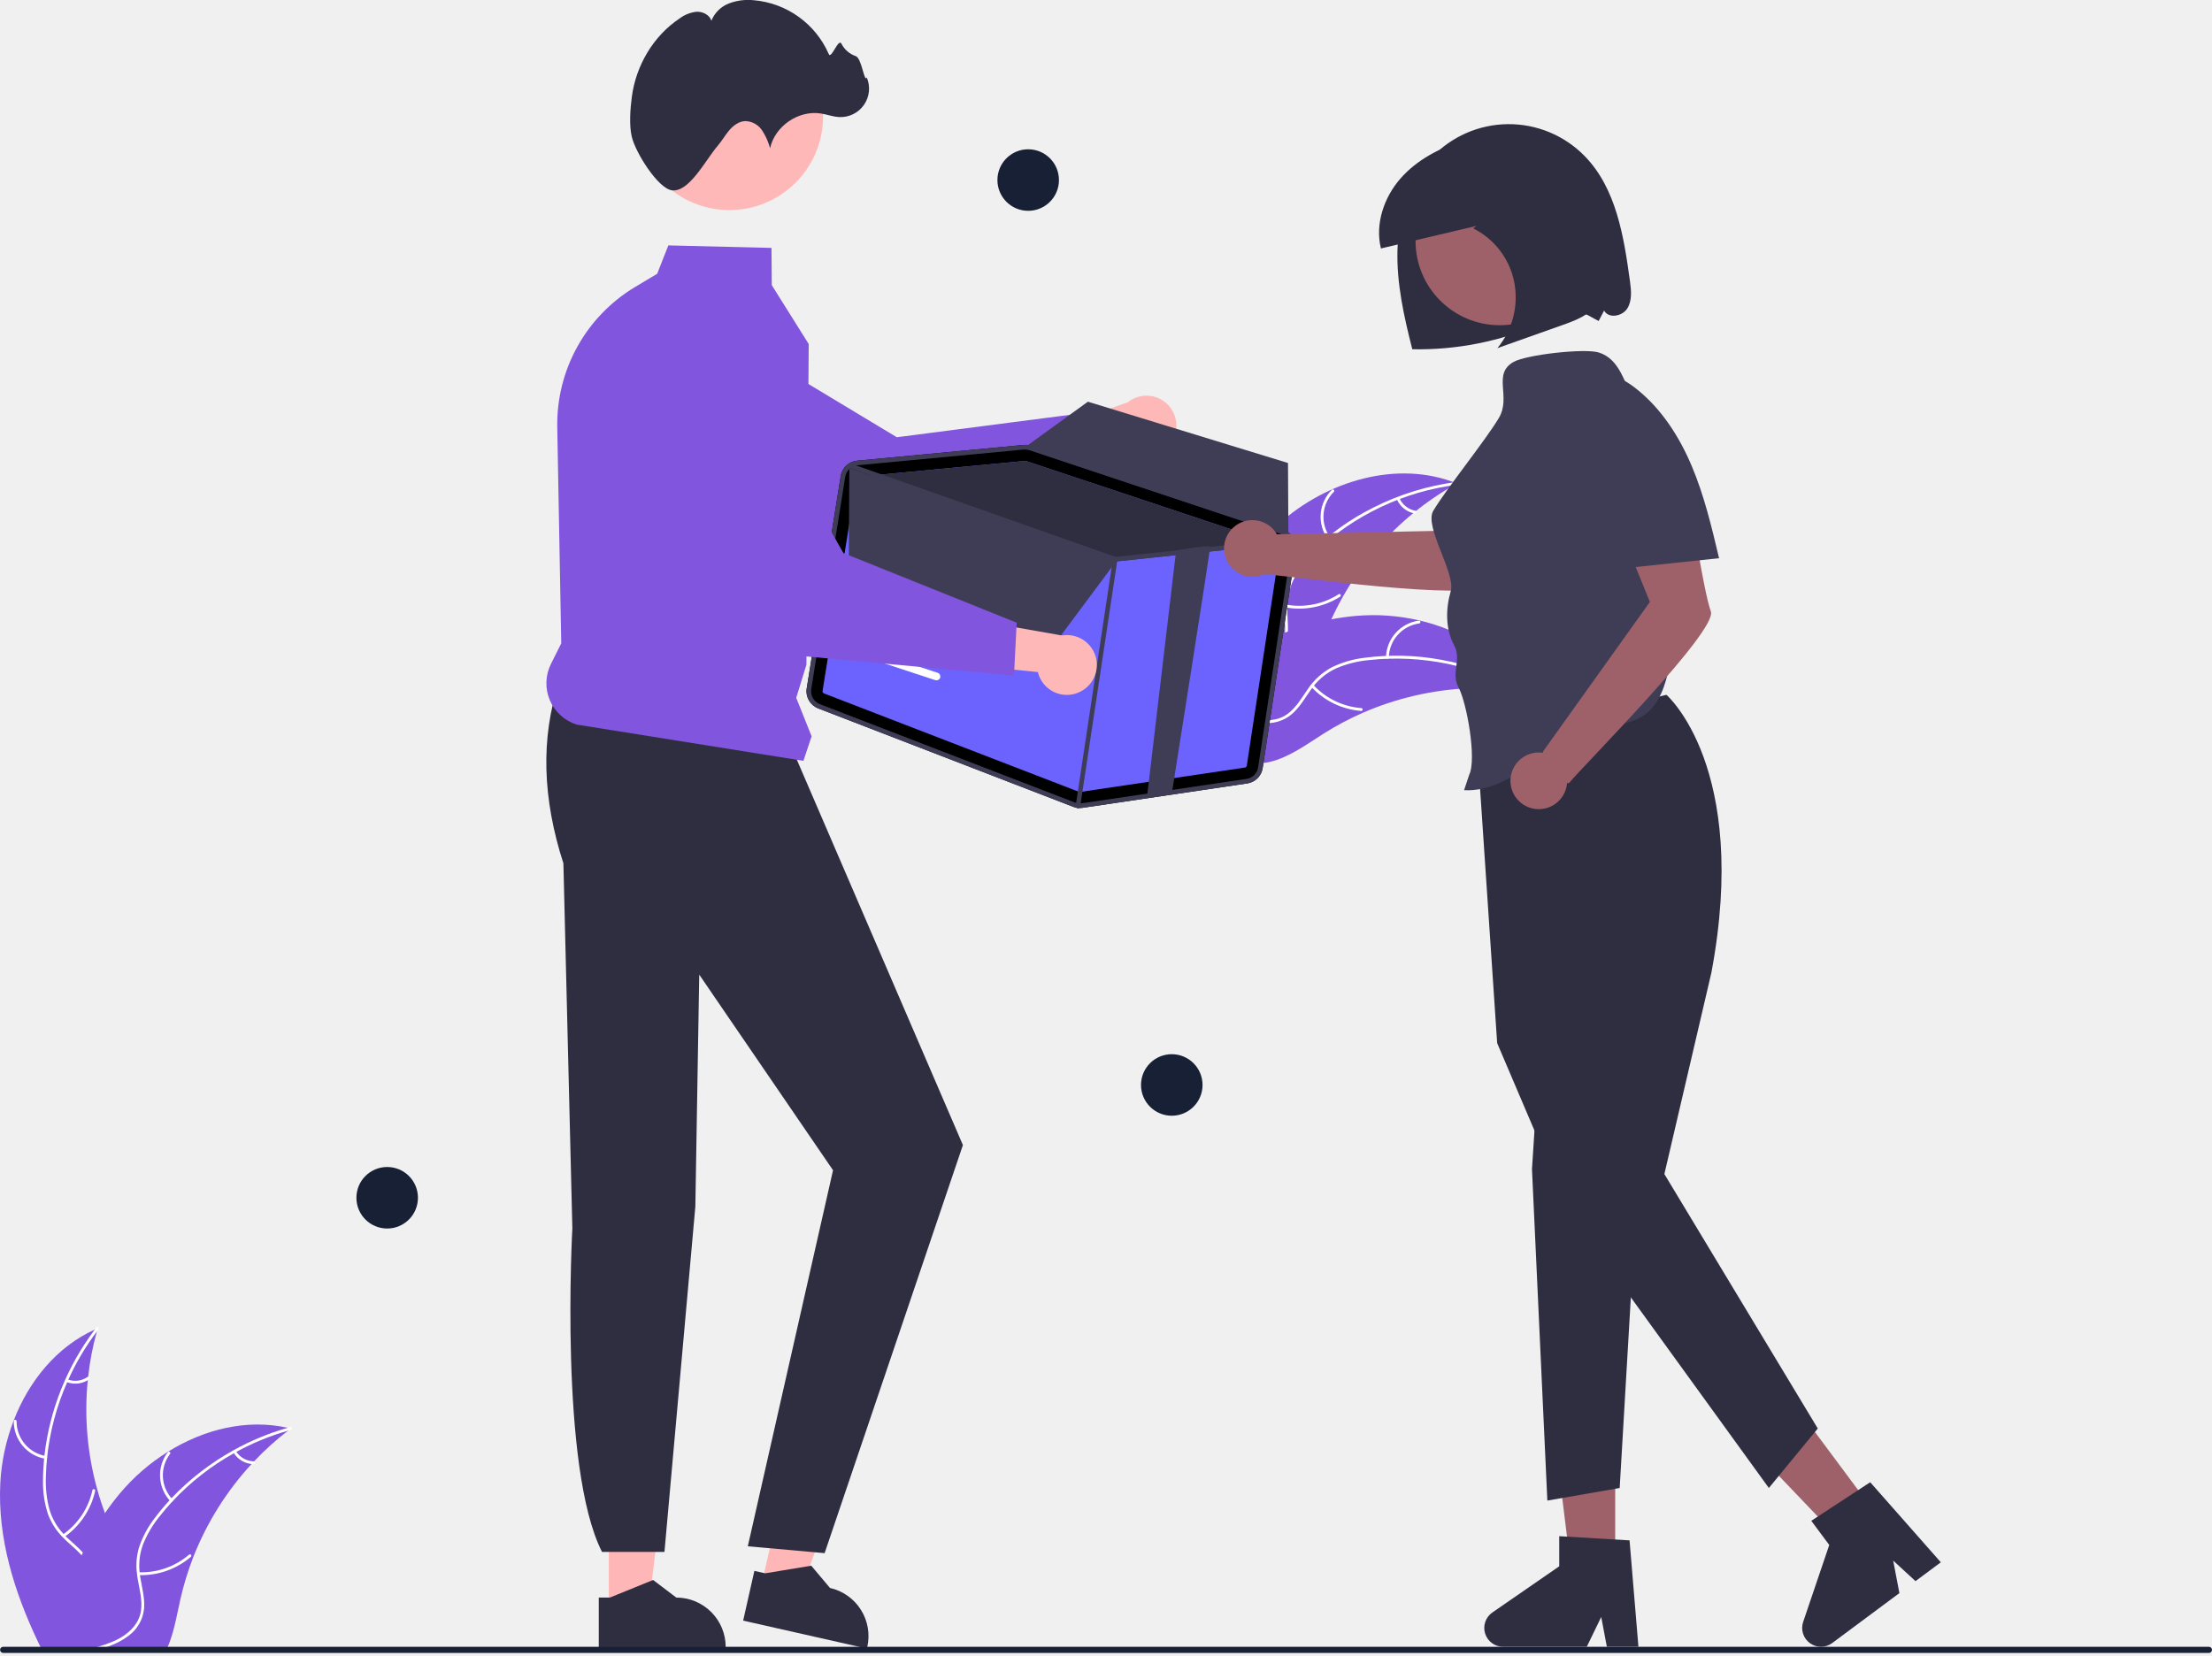
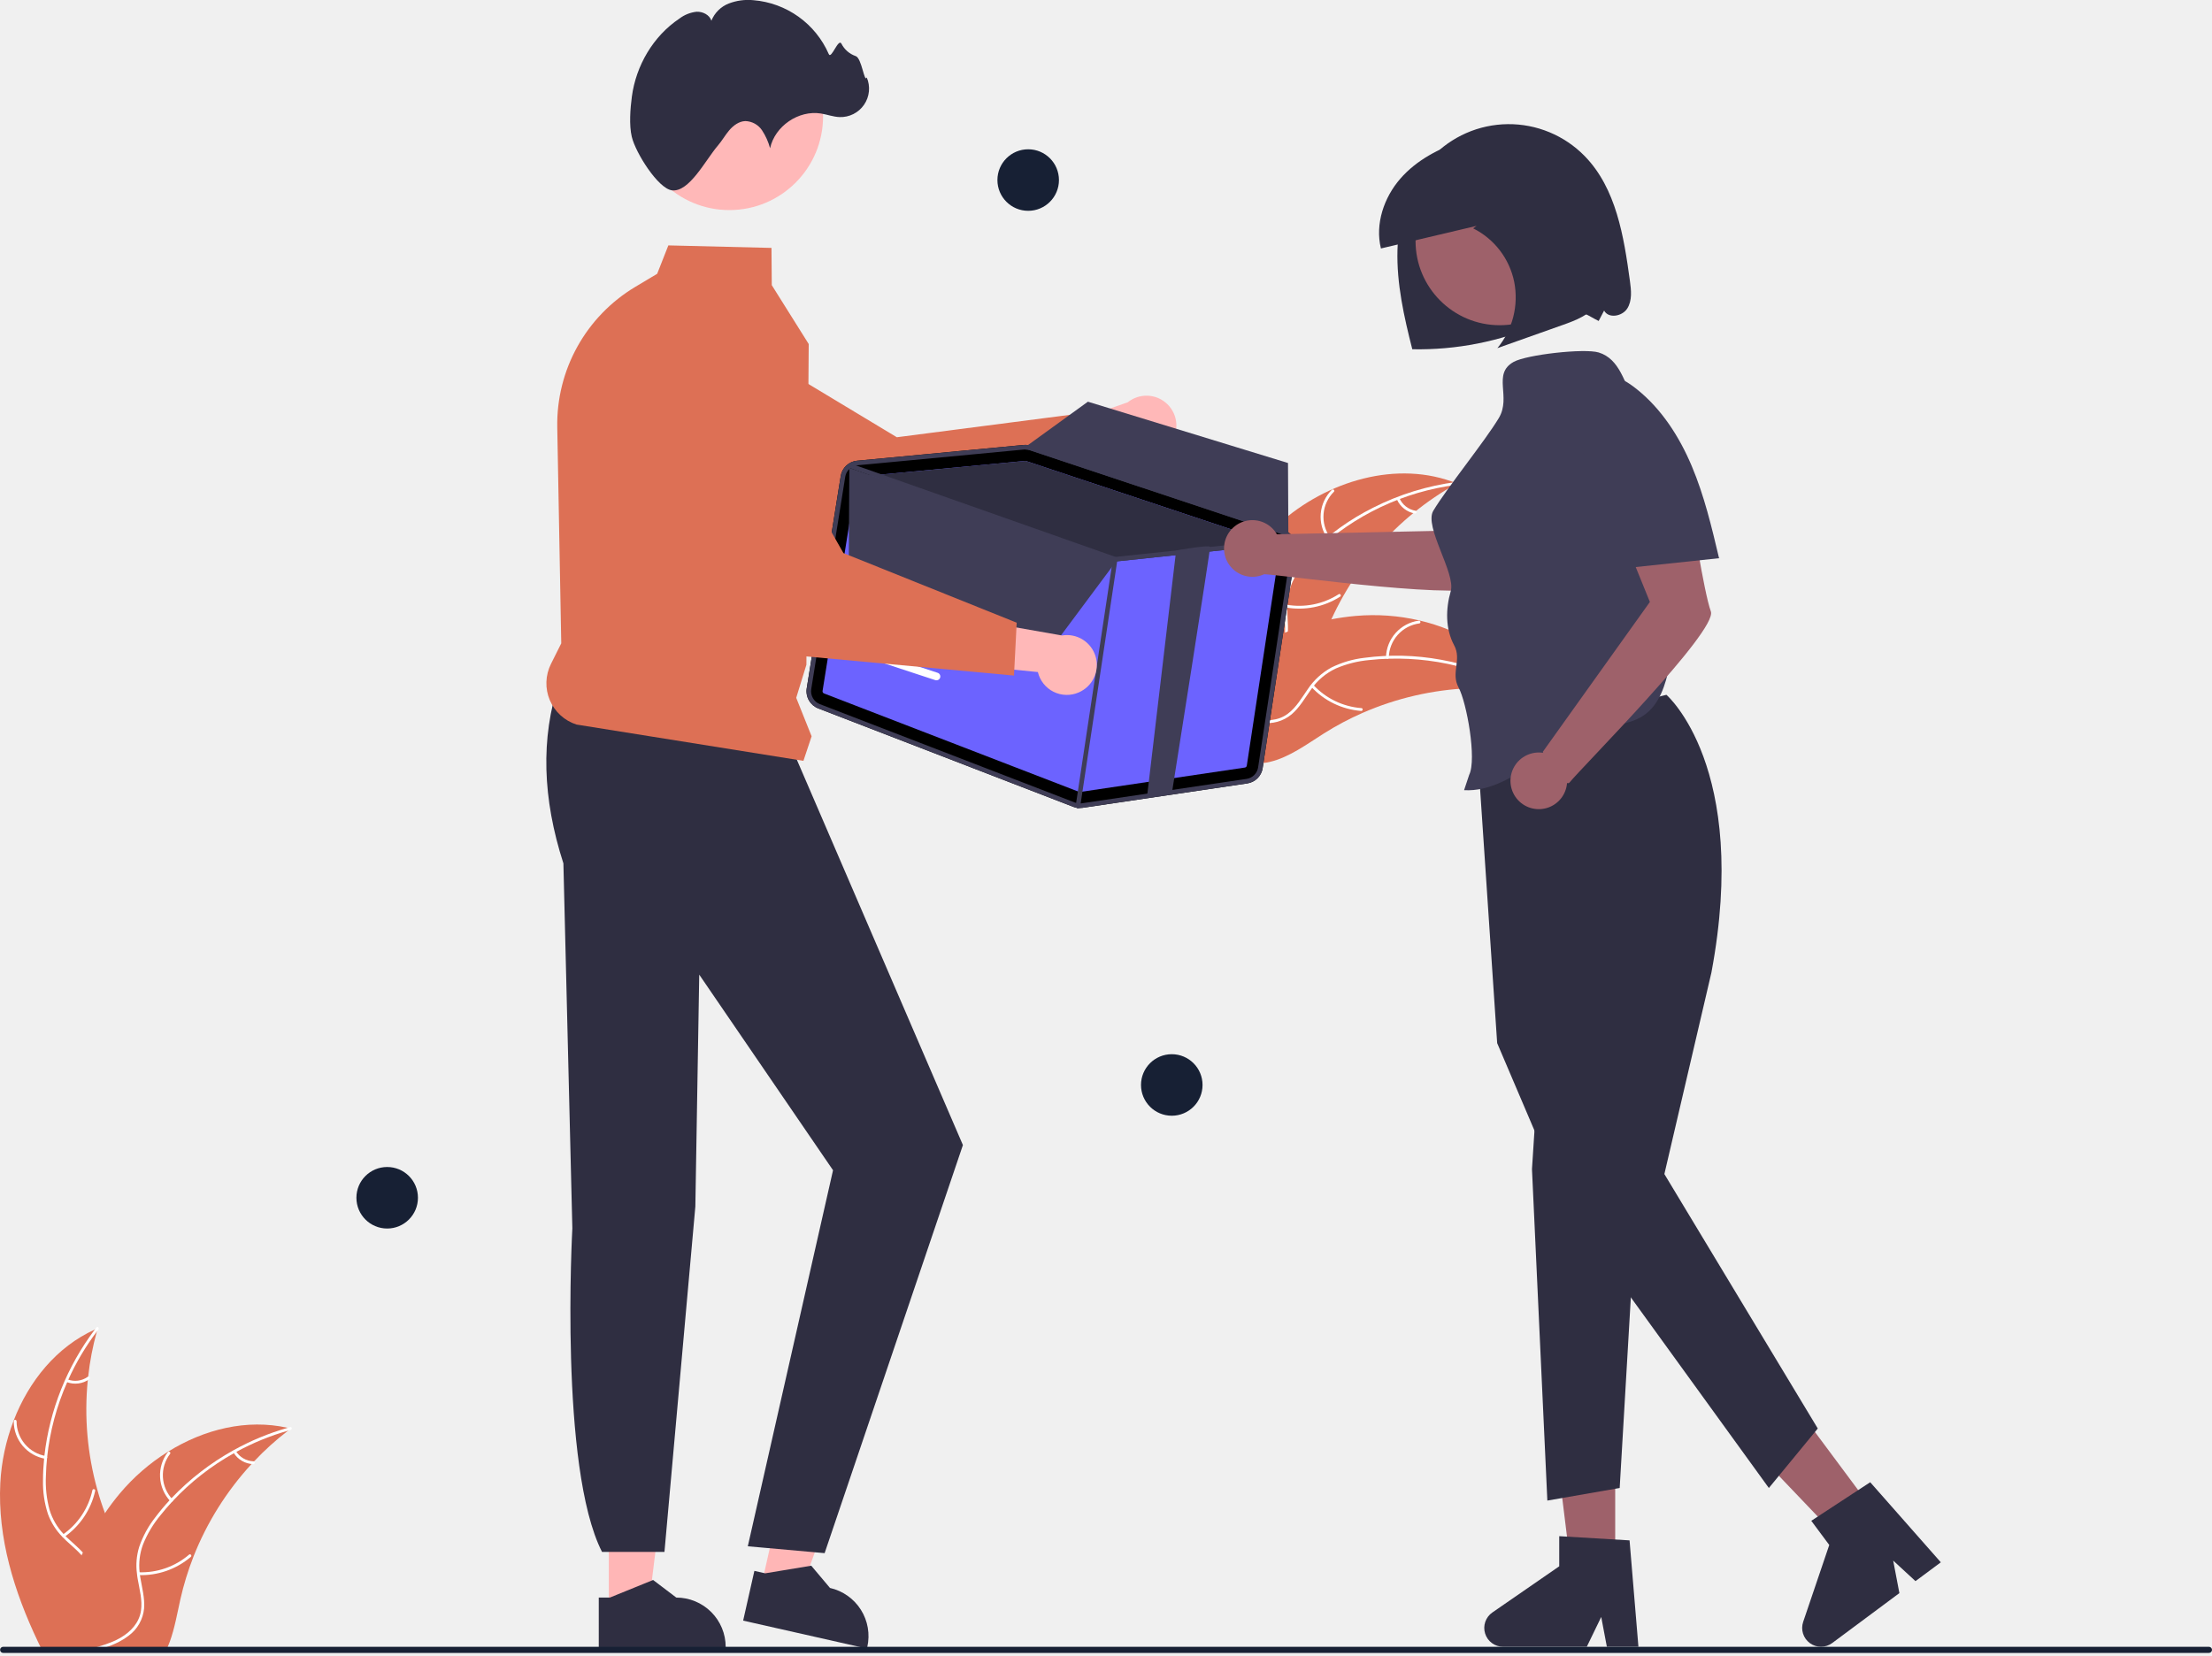
<svg xmlns="http://www.w3.org/2000/svg" width="493" height="369" viewBox="0 0 493 369" fill="none">
  <g clip-path="url(#clip0_895_7185)">
    <path d="M359.988 350.101H350.178L345.51 312.266H359.988V350.101Z" fill="#9E616A" />
    <path d="M365.164 367.097H358.129L356.873 360.456L353.657 367.097H335C334.106 367.097 333.235 366.811 332.514 366.281C331.794 365.752 331.262 365.005 330.996 364.151C330.73 363.298 330.743 362.381 331.035 361.536C331.327 360.69 331.881 359.96 332.617 359.452L347.516 349.162V342.448L363.188 343.383L365.164 367.097Z" fill="#2F2E41" />
    <path d="M418.264 337.722L410.392 343.575L384.069 315.999L395.687 307.36L418.264 337.722Z" fill="#9E616A" />
    <path d="M432.56 348.271L426.915 352.468L421.944 347.888L423.327 355.137L408.355 366.27C407.637 366.804 406.768 367.094 405.874 367.098C404.979 367.103 404.107 366.822 403.384 366.295C402.661 365.769 402.125 365.025 401.855 364.173C401.584 363.32 401.593 362.404 401.881 361.557L407.696 344.409L403.69 339.021L416.824 330.42L432.56 348.271Z" fill="#2F2E41" />
    <path d="M371.407 154.889C371.407 154.889 390.019 170.968 381.431 216.807L370.948 261.722L405.138 318.443L394.236 331.705L349.788 270.311L333.682 232.53L329.162 165.287L371.407 154.889Z" fill="#2F2E41" />
    <path d="M342.56 243.297L341.44 260.634L344.866 334.512L360.987 331.705L364.067 279.104L342.56 243.297Z" fill="#2F2E41" />
    <path d="M135.691 358.997L144.463 358.997L148.636 325.161L135.689 325.162L135.691 358.997Z" fill="#FFB6B6" />
    <path d="M133.452 356.133L135.921 356.133L145.561 352.213L150.728 356.132H150.729C153.648 356.133 156.448 357.292 158.513 359.357C160.578 361.422 161.738 364.222 161.738 367.142V367.499L133.453 367.5L133.452 356.133Z" fill="#2F2E41" />
    <path d="M169.685 353.47L178.241 355.401L189.765 323.316L177.136 320.464L169.685 353.47Z" fill="#FFB6B6" />
    <path d="M168.132 350.183L170.541 350.726L180.808 349.026L184.984 353.987L184.985 353.988C187.833 354.631 190.308 356.379 191.868 358.848C193.427 361.317 193.941 364.303 193.298 367.152L193.22 367.501L165.629 361.271L168.132 350.183Z" fill="#2F2E41" />
    <path d="M124.579 152.143C120.467 164.547 120.901 178.012 125.568 192.463L127.563 273.826C127.563 273.826 124.591 327.183 134.181 345.959H148.091L154.977 268.954L155.842 217.267L185.662 260.873L166.669 344.7L183.788 346.23L214.609 255.259L176.582 167.001L124.579 152.143Z" fill="#2F2E41" />
-     <path d="M284.985 116.811C295.625 107.224 311.449 102.403 324.723 107.779C311.107 115.339 300.603 127.471 295.071 142.029C292.958 147.652 291.193 154.125 285.995 157.135C282.761 159.008 278.738 159.099 275.112 158.195C271.485 157.291 268.161 155.478 264.883 153.684L263.95 153.663C268.138 139.967 274.346 126.398 284.985 116.811Z" fill="#8155DD" />
+     <path d="M284.985 116.811C295.625 107.224 311.449 102.403 324.723 107.779C311.107 115.339 300.603 127.471 295.071 142.029C292.958 147.652 291.193 154.125 285.995 157.135C282.761 159.008 278.738 159.099 275.112 158.195C271.485 157.291 268.161 155.478 264.883 153.684L263.95 153.663C268.138 139.967 274.346 126.398 284.985 116.811Z" fill="#DD7055" />
    <path d="M324.648 108.07C312.892 109.589 301.913 114.774 293.271 122.888C291.38 124.602 289.771 126.603 288.502 128.818C287.337 131.016 286.781 133.485 286.892 135.97C286.95 138.29 287.277 140.655 286.77 142.948C286.493 144.118 285.972 145.216 285.24 146.17C284.509 147.124 283.585 147.913 282.527 148.485C279.929 149.978 276.95 150.449 274.02 150.808C270.768 151.206 267.383 151.569 264.567 153.393C264.226 153.614 263.903 153.072 264.243 152.851C269.142 149.677 275.341 150.832 280.608 148.714C283.066 147.725 285.241 145.99 286.011 143.366C286.684 141.072 286.349 138.633 286.27 136.285C286.126 133.862 286.577 131.441 287.584 129.233C288.735 126.961 290.265 124.901 292.107 123.142C296.192 119.115 300.885 115.756 306.013 113.187C311.85 110.223 318.15 108.278 324.642 107.439C325.044 107.387 325.047 108.019 324.648 108.07Z" fill="white" />
    <path d="M295.902 120.112C294.737 118.477 294.192 116.482 294.363 114.482C294.534 112.482 295.41 110.608 296.835 109.195C297.124 108.91 297.581 109.346 297.291 109.631C295.962 110.945 295.146 112.691 294.99 114.553C294.835 116.416 295.351 118.272 296.444 119.788C296.681 120.118 296.138 120.44 295.902 120.112Z" fill="white" />
    <path d="M286.709 134.798C290.749 135.514 294.91 134.681 298.363 132.465C298.705 132.245 299.028 132.787 298.687 133.006C295.089 135.306 290.757 136.164 286.555 135.41C286.154 135.338 286.311 134.726 286.709 134.798Z" fill="white" />
    <path d="M311.902 111.058C312.221 111.784 312.715 112.42 313.34 112.908C313.966 113.397 314.702 113.722 315.484 113.855C315.886 113.922 315.729 114.534 315.33 114.467C314.467 114.316 313.653 113.956 312.961 113.418C312.269 112.88 311.72 112.181 311.36 111.382C311.32 111.309 311.309 111.224 311.329 111.144C311.35 111.063 311.4 110.994 311.469 110.949C311.541 110.906 311.627 110.894 311.708 110.914C311.789 110.935 311.859 110.986 311.902 111.058Z" fill="white" />
-     <path d="M339.34 154.013C339.088 153.978 338.837 153.943 338.581 153.912C335.195 153.463 331.777 153.289 328.362 153.393C328.098 153.397 327.831 153.405 327.567 153.416C319.343 153.755 311.253 155.617 303.709 158.908C300.708 160.221 297.811 161.76 295.044 163.512C291.222 165.931 287.271 168.859 282.998 169.846C282.554 169.954 282.103 170.034 281.649 170.086L263.997 154.803C263.974 154.748 263.948 154.697 263.925 154.642L263.192 154.064C263.329 153.963 263.472 153.862 263.609 153.762C263.688 153.703 263.771 153.648 263.849 153.59C263.903 153.552 263.957 153.514 264.004 153.477C264.022 153.464 264.04 153.451 264.054 153.443C264.1 153.405 264.148 153.376 264.19 153.342C264.992 152.775 265.799 152.212 266.611 151.654C266.614 151.65 266.614 151.65 266.622 151.649C272.769 147.337 279.407 143.769 286.395 141.02C286.604 140.941 286.817 140.858 287.035 140.786C290.182 139.615 293.42 138.704 296.715 138.062C298.521 137.716 300.343 137.461 302.174 137.299C306.907 136.89 311.675 137.228 316.302 138.3C325.528 140.439 333.966 145.505 338.964 153.405C339.092 153.608 339.216 153.806 339.34 154.013Z" fill="#8155DD" />
+     <path d="M339.34 154.013C339.088 153.978 338.837 153.943 338.581 153.912C335.195 153.463 331.777 153.289 328.362 153.393C328.098 153.397 327.831 153.405 327.567 153.416C319.343 153.755 311.253 155.617 303.709 158.908C300.708 160.221 297.811 161.76 295.044 163.512C291.222 165.931 287.271 168.859 282.998 169.846C282.554 169.954 282.103 170.034 281.649 170.086L263.997 154.803C263.974 154.748 263.948 154.697 263.925 154.642L263.192 154.064C263.329 153.963 263.472 153.862 263.609 153.762C263.688 153.703 263.771 153.648 263.849 153.59C263.903 153.552 263.957 153.514 264.004 153.477C264.022 153.464 264.04 153.451 264.054 153.443C264.1 153.405 264.148 153.376 264.19 153.342C264.992 152.775 265.799 152.212 266.611 151.654C266.614 151.65 266.614 151.65 266.622 151.649C272.769 147.337 279.407 143.769 286.395 141.02C286.604 140.941 286.817 140.858 287.035 140.786C290.182 139.615 293.42 138.704 296.715 138.062C298.521 137.716 300.343 137.461 302.174 137.299C306.907 136.89 311.675 137.228 316.302 138.3C325.528 140.439 333.966 145.505 338.964 153.405C339.092 153.608 339.216 153.806 339.34 154.013Z" fill="#DD7055" />
    <path d="M339.107 154.202C328.805 148.337 316.918 145.867 305.132 147.143C302.59 147.373 300.101 148.001 297.754 149.006C295.501 150.059 293.57 151.696 292.163 153.748C290.812 155.634 289.649 157.72 287.864 159.245C286.938 160.012 285.861 160.575 284.703 160.897C283.545 161.218 282.331 161.291 281.143 161.111C278.17 160.74 275.507 159.322 272.952 157.845C270.115 156.204 267.194 154.456 263.847 154.218C263.442 154.189 263.51 153.561 263.915 153.59C269.738 154.005 273.992 158.659 279.473 160.139C282.031 160.83 284.812 160.754 287.006 159.122C288.925 157.696 290.126 155.546 291.477 153.624C292.82 151.603 294.638 149.941 296.771 148.785C299.059 147.663 301.52 146.94 304.05 146.644C309.736 145.889 315.505 146.032 321.147 147.068C327.592 148.215 333.793 150.457 339.482 153.695C339.834 153.896 339.456 154.402 339.107 154.202Z" fill="white" />
    <path d="M308.903 146.509C308.958 144.502 309.724 142.581 311.064 141.087C312.405 139.593 314.232 138.624 316.221 138.354C316.624 138.3 316.726 138.923 316.322 138.977C314.47 139.225 312.767 140.128 311.522 141.521C310.277 142.915 309.571 144.708 309.531 146.577C309.522 146.983 308.894 146.912 308.903 146.509Z" fill="white" />
    <path d="M292.722 152.701C295.516 155.705 299.341 157.545 303.432 157.854C303.837 157.885 303.769 158.512 303.364 158.482C299.107 158.152 295.131 156.229 292.23 153.096C291.954 152.798 292.447 152.404 292.722 152.701Z" fill="white" />
    <path d="M327.13 148.913C326.947 149.685 326.959 150.49 327.164 151.257C327.37 152.023 327.762 152.726 328.306 153.303C328.586 153.598 328.093 153.992 327.815 153.699C327.216 153.058 326.784 152.281 326.555 151.435C326.326 150.589 326.308 149.7 326.503 148.845C326.514 148.763 326.557 148.688 326.621 148.637C326.686 148.585 326.768 148.559 326.85 148.565C326.933 148.575 327.009 148.617 327.062 148.682C327.114 148.747 327.139 148.83 327.13 148.913Z" fill="white" />
-     <path d="M29.301 358.383C28.472 361.491 26.295 364.08 23.666 365.966C23.237 366.275 22.797 366.56 22.352 366.829C22.215 366.909 22.077 366.995 21.934 367.069C21.78 367.16 21.626 367.246 21.472 367.326H9.111C8.888 366.875 8.671 366.417 8.454 365.966C3.156 354.834 -0.564 342.822 0.07 330.587C0.322 325.841 1.319 321.165 3.025 316.729C6.419 307.889 12.614 300.237 21.134 296.385C21.346 296.288 21.569 296.191 21.786 296.099C21.717 296.345 21.649 296.585 21.58 296.831C20.666 300.124 20.02 303.486 19.649 306.883C19.614 307.146 19.586 307.409 19.563 307.677C18.751 315.87 19.472 324.143 21.689 332.073C21.694 332.09 21.7 332.113 21.706 332.13C22.192 333.884 22.756 335.612 23.397 337.313C23.9 338.656 24.443 339.982 25.038 341.285C27.518 346.754 30.843 352.582 29.301 358.383Z" fill="#8155DD" />
+     <path d="M29.301 358.383C28.472 361.491 26.295 364.08 23.666 365.966C23.237 366.275 22.797 366.56 22.352 366.829C22.215 366.909 22.077 366.995 21.934 367.069C21.78 367.16 21.626 367.246 21.472 367.326H9.111C8.888 366.875 8.671 366.417 8.454 365.966C3.156 354.834 -0.564 342.822 0.07 330.587C0.322 325.841 1.319 321.165 3.025 316.729C6.419 307.889 12.614 300.237 21.134 296.385C21.346 296.288 21.569 296.191 21.786 296.099C21.717 296.345 21.649 296.585 21.58 296.831C20.666 300.124 20.02 303.486 19.649 306.883C19.614 307.146 19.586 307.409 19.563 307.677C18.751 315.87 19.472 324.143 21.689 332.073C21.694 332.09 21.7 332.113 21.706 332.13C22.192 333.884 22.756 335.612 23.397 337.313C23.9 338.656 24.443 339.982 25.038 341.285C27.518 346.754 30.843 352.582 29.301 358.383Z" fill="#DD7055" />
    <path d="M21.94 296.357C21.82 296.517 21.7 296.671 21.58 296.831C19.07 300.157 16.939 303.753 15.226 307.552C15.134 307.74 15.048 307.929 14.974 308.123C12.626 313.427 11.119 319.065 10.505 324.833C10.499 324.872 10.495 324.912 10.494 324.953C10.351 326.301 10.265 327.661 10.231 329.021C10.104 331.571 10.38 334.124 11.048 336.587C11.658 338.599 12.726 340.442 14.168 341.971C14.311 342.125 14.454 342.279 14.608 342.428C14.723 342.548 14.848 342.668 14.968 342.782C16.123 343.885 17.386 344.908 18.471 346.091C18.969 346.621 19.418 347.195 19.814 347.805C20.446 348.828 20.854 349.973 21.012 351.165C21.169 352.356 21.073 353.568 20.729 354.72C19.951 357.611 18.174 360.052 16.357 362.377C15.448 363.543 14.511 364.72 13.7 365.966C13.402 366.412 13.128 366.863 12.877 367.326H12.157C12.397 366.863 12.66 366.412 12.945 365.966C15.031 362.68 17.997 359.857 19.534 356.24C20.574 353.8 20.889 351.034 19.574 348.64C19.189 347.943 18.723 347.295 18.186 346.708C17.14 345.525 15.888 344.514 14.751 343.445C14.465 343.176 14.185 342.902 13.917 342.616C12.493 341.17 11.394 339.436 10.694 337.53C9.901 335.11 9.526 332.573 9.585 330.027C9.585 328.404 9.671 326.77 9.831 325.147C9.848 324.941 9.871 324.73 9.894 324.518C11.062 314.305 14.944 304.592 21.134 296.385C21.249 296.225 21.369 296.071 21.489 295.917C21.734 295.597 22.186 296.042 21.94 296.357Z" fill="white" />
    <path d="M10.124 325.201C8.145 324.868 6.348 323.843 5.055 322.308C3.762 320.773 3.056 318.828 3.065 316.821C3.066 316.74 3.098 316.661 3.156 316.603C3.214 316.545 3.292 316.512 3.373 316.51C3.455 316.508 3.535 316.538 3.595 316.594C3.655 316.649 3.691 316.726 3.696 316.808C3.685 318.677 4.342 320.488 5.549 321.915C6.756 323.342 8.434 324.29 10.279 324.589C10.68 324.654 10.523 325.266 10.124 325.201Z" fill="white" />
    <path d="M14.009 342.085C17.372 339.735 19.725 336.203 20.6 332.194C20.686 331.797 21.298 331.952 21.212 332.349C20.294 336.519 17.837 340.189 14.333 342.627C13.998 342.859 13.677 342.316 14.009 342.085Z" fill="white" />
    <path d="M15.036 307.485C15.775 307.773 16.574 307.873 17.362 307.776C18.149 307.679 18.9 307.388 19.547 306.929C19.878 306.693 20.2 307.237 19.871 307.471C19.153 307.975 18.324 308.295 17.454 308.404C16.584 308.513 15.701 308.408 14.882 308.097C14.802 308.074 14.734 308.021 14.692 307.95C14.649 307.879 14.635 307.794 14.653 307.713C14.674 307.632 14.726 307.563 14.798 307.52C14.869 307.477 14.955 307.465 15.036 307.485Z" fill="white" />
-     <path d="M64.812 318.455C64.612 318.609 64.406 318.764 64.206 318.924C61.493 321 58.953 323.293 56.611 325.781C56.428 325.97 56.245 326.164 56.068 326.358L56.063 326.364C50.51 332.391 46.12 339.393 43.113 347.017L43.096 347.068C43.09 347.085 43.085 347.097 43.079 347.114C41.887 350.165 40.926 353.302 40.205 356.497C39.508 359.617 38.936 362.96 37.844 365.966C37.679 366.429 37.496 366.886 37.302 367.326H11.895C11.98 366.875 12.072 366.418 12.163 365.966C13.456 359.345 15.476 352.886 18.186 346.708C18.278 346.502 18.369 346.297 18.472 346.091C19.871 343.038 21.517 340.105 23.392 337.319L23.393 337.317L23.394 337.315L23.396 337.314L23.398 337.313C24.428 335.793 25.534 334.326 26.712 332.919C29.769 329.282 33.379 326.15 37.41 323.638C37.433 323.621 37.462 323.61 37.484 323.592C45.508 318.615 55.017 316.243 64.109 318.295H64.115C64.349 318.346 64.577 318.398 64.812 318.455Z" fill="#8155DD" />
+     <path d="M64.812 318.455C64.612 318.609 64.406 318.764 64.206 318.924C61.493 321 58.953 323.293 56.611 325.781C56.428 325.97 56.245 326.164 56.068 326.358L56.063 326.364C50.51 332.391 46.12 339.393 43.113 347.017L43.096 347.068C43.09 347.085 43.085 347.097 43.079 347.114C41.887 350.165 40.926 353.302 40.205 356.497C39.508 359.617 38.936 362.96 37.844 365.966C37.679 366.429 37.496 366.886 37.302 367.326H11.895C11.98 366.875 12.072 366.418 12.163 365.966C13.456 359.345 15.476 352.886 18.186 346.708C18.278 346.502 18.369 346.297 18.472 346.091C19.871 343.038 21.517 340.105 23.392 337.319L23.393 337.317L23.394 337.315L23.396 337.314L23.398 337.313C24.428 335.793 25.534 334.326 26.712 332.919C29.769 329.282 33.379 326.15 37.41 323.638C37.433 323.621 37.462 323.61 37.484 323.592C45.508 318.615 55.017 316.243 64.109 318.295H64.115C64.349 318.346 64.577 318.398 64.812 318.455Z" fill="#DD7055" />
    <path d="M64.782 318.758C64.588 318.809 64.394 318.866 64.205 318.923C60.2 320.068 56.334 321.653 52.679 323.649C52.496 323.747 52.313 323.849 52.13 323.952C47.078 326.772 42.492 330.355 38.535 334.576C38.532 334.579 38.53 334.583 38.529 334.587C38.484 334.633 38.432 334.684 38.392 334.73C37.478 335.713 36.598 336.736 35.764 337.787C34.132 339.748 32.816 341.952 31.866 344.319C31.14 346.292 30.884 348.407 31.117 350.497C31.135 350.708 31.163 350.914 31.192 351.125C31.215 351.291 31.238 351.457 31.266 351.628C31.643 353.92 32.295 356.217 32.112 358.554C32.001 359.752 31.637 360.912 31.045 361.959C30.453 363.006 29.646 363.916 28.677 364.629C28.019 365.138 27.315 365.586 26.574 365.966C25.516 366.512 24.413 366.967 23.277 367.326H21.031C21.334 367.24 21.631 367.155 21.934 367.069C23.009 366.766 24.064 366.397 25.094 365.966C25.683 365.72 26.255 365.437 26.809 365.12C29.106 363.8 31.02 361.777 31.42 359.074C31.769 356.708 31.095 354.343 30.695 352.028C30.626 351.628 30.563 351.234 30.529 350.839C30.256 348.835 30.422 346.796 31.015 344.862C31.837 342.45 33.066 340.196 34.649 338.199C35.628 336.898 36.674 335.649 37.781 334.456C37.918 334.301 38.061 334.147 38.209 333.993C42.25 329.742 46.915 326.133 52.044 323.289H52.05C55.864 321.166 59.91 319.49 64.108 318.295H64.114C64.302 318.238 64.496 318.181 64.685 318.129C65.079 318.026 65.171 318.649 64.782 318.758Z" fill="white" />
    <path d="M37.983 334.673C36.603 333.215 35.786 331.315 35.677 329.311C35.569 327.307 36.176 325.329 37.391 323.732C37.638 323.409 38.151 323.778 37.904 324.101C36.77 325.586 36.204 327.428 36.309 329.294C36.413 331.161 37.182 332.928 38.475 334.277C38.756 334.57 38.263 334.964 37.983 334.673Z" fill="white" />
    <path d="M30.92 350.493C35.021 350.641 39.026 349.238 42.138 346.564C42.446 346.299 42.841 346.791 42.533 347.056C39.29 349.832 35.119 351.284 30.852 351.121C30.446 351.105 30.516 350.477 30.92 350.493Z" fill="white" />
    <path d="M52.572 323.485C52.989 324.16 53.566 324.721 54.253 325.117C54.94 325.514 55.715 325.734 56.508 325.757C56.915 325.768 56.844 326.395 56.44 326.385C55.564 326.355 54.709 326.111 53.949 325.674C53.189 325.238 52.547 324.622 52.08 323.88C52.03 323.814 52.008 323.731 52.017 323.649C52.026 323.566 52.065 323.491 52.128 323.437C52.194 323.384 52.277 323.36 52.36 323.369C52.443 323.378 52.519 323.42 52.572 323.485Z" fill="white" />
    <path d="M260.804 98.937C260.218 99.708 259.469 100.342 258.611 100.792C257.754 101.243 256.807 101.501 255.839 101.546C254.871 101.592 253.905 101.425 253.009 101.057C252.112 100.688 251.308 100.128 250.651 99.415L229.05 108.81L231.154 96.751L251.344 89.679C252.615 88.655 254.217 88.133 255.847 88.212C257.476 88.291 259.02 88.965 260.186 90.106C261.352 91.247 262.059 92.776 262.173 94.404C262.287 96.031 261.8 97.644 260.804 98.937Z" fill="#FFB8B8" />
-     <path d="M246.389 102.702L196.216 125.051L196.109 125.012L138.925 104.634C134.665 102.408 131.418 98.638 129.847 94.096C128.277 89.554 128.502 84.583 130.477 80.201C131.572 77.781 133.167 75.619 135.158 73.859C137.148 72.099 139.488 70.781 142.025 69.99C144.562 69.2 147.237 68.956 149.875 69.275C152.512 69.593 155.053 70.466 157.329 71.837L199.884 97.472L241.15 92.124L246.389 102.702Z" fill="#8155DD" />
+     <path d="M246.389 102.702L196.216 125.051L196.109 125.012L138.925 104.634C134.665 102.408 131.418 98.638 129.847 94.096C128.277 89.554 128.502 84.583 130.477 80.201C131.572 77.781 133.167 75.619 135.158 73.859C137.148 72.099 139.488 70.781 142.025 69.99C144.562 69.2 147.237 68.956 149.875 69.275C152.512 69.593 155.053 70.466 157.329 71.837L199.884 97.472L241.15 92.124L246.389 102.702Z" fill="#DD7055" />
    <path d="M493 367.789C493 367.878 492.982 367.967 492.948 368.049C492.914 368.132 492.864 368.207 492.801 368.27C492.738 368.334 492.663 368.384 492.58 368.418C492.497 368.452 492.409 368.469 492.319 368.469H0.699C0.518 368.469 0.345 368.397 0.218 368.27C0.09 368.142 0.019 367.969 0.019 367.789C0.019 367.609 0.09 367.436 0.218 367.308C0.345 367.181 0.518 367.109 0.699 367.109H492.319C492.409 367.109 492.497 367.126 492.58 367.16C492.663 367.194 492.738 367.244 492.801 367.307C492.864 367.371 492.914 367.446 492.948 367.528C492.982 367.611 493 367.7 493 367.789Z" fill="#172034" />
-     <path d="M179.063 169.607L128.486 161.517C127.159 161.092 125.94 160.385 124.913 159.445C123.885 158.505 123.073 157.353 122.533 156.069C121.992 154.786 121.736 153.4 121.782 152.008C121.827 150.616 122.173 149.25 122.796 148.004L125.09 143.416L124.199 95.216C124.092 88.946 125.637 82.758 128.681 77.276C131.724 71.793 136.157 67.209 141.535 63.983L146.467 61.034L148.96 54.704L171.944 55.265L172.011 63.567L180.242 76.692L180.242 76.747L179.726 148.187L177.457 155.559L180.887 164.135L179.063 169.607Z" fill="#8155DD" />
+     <path d="M179.063 169.607L128.486 161.517C127.159 161.092 125.94 160.385 124.913 159.445C123.885 158.505 123.073 157.353 122.533 156.069C121.992 154.786 121.736 153.4 121.782 152.008C121.827 150.616 122.173 149.25 122.796 148.004L125.09 143.416L124.199 95.216C124.092 88.946 125.637 82.758 128.681 77.276C131.724 71.793 136.157 67.209 141.535 63.983L146.467 61.034L148.96 54.704L171.944 55.265L172.011 63.567L180.242 76.692L180.242 76.747L179.726 148.187L177.457 155.559L180.887 164.135L179.063 169.607Z" fill="#DD7055" />
    <path d="M162.557 46.833C174.091 46.833 183.441 37.483 183.441 25.95C183.441 14.416 174.091 5.066 162.557 5.066C151.024 5.066 141.674 14.416 141.674 25.95C141.674 37.483 151.024 46.833 162.557 46.833Z" fill="#FFB8B8" />
    <path d="M140.811 30.503C140.188 27.879 140.474 24.186 140.826 21.544C141.749 14.617 145.595 8.032 151.44 4.131C152.548 3.29 153.865 2.766 155.248 2.618C156.631 2.56 158.13 3.3 158.554 4.617C158.902 3.748 159.425 2.959 160.09 2.3C160.755 1.64 161.548 1.124 162.42 0.783C164.172 0.112 166.057 -0.142 167.924 0.042C171.543 0.34 175.014 1.613 177.968 3.725C180.922 5.836 183.25 8.709 184.704 12.037C185.261 13.362 186.819 8.467 187.526 9.719C188.176 11.021 189.309 12.016 190.683 12.493C192.068 12.879 192.63 18.585 193.175 17.254C193.598 18.237 193.765 19.312 193.661 20.377C193.557 21.442 193.185 22.464 192.579 23.346C191.974 24.229 191.155 24.944 190.199 25.425C189.243 25.906 188.181 26.138 187.112 26.098C185.702 26.045 184.354 25.526 182.962 25.303C177.981 24.505 172.698 28.117 171.633 33.047C171.252 31.621 170.643 30.266 169.83 29.035C169.417 28.422 168.864 27.917 168.217 27.561C167.569 27.206 166.846 27.01 166.108 26.99C164.691 27.043 163.446 27.969 162.526 29.049C161.607 30.128 160.916 31.388 159.99 32.461C157.273 35.612 153.597 42.959 149.724 42.423C146.668 42 141.661 34.085 140.811 30.503Z" fill="#2F2E41" />
    <path d="M288.795 122.601C288.942 121.649 288.746 120.676 288.243 119.855C287.74 119.033 286.963 118.416 286.048 118.113L229.809 99.382C229.27 99.202 228.699 99.136 228.133 99.19L214.037 100.523L205.949 101.29L191.023 102.701C190.122 102.787 189.275 103.17 188.614 103.789C187.954 104.409 187.518 105.23 187.375 106.124L179.797 153.462C179.653 154.385 179.829 155.33 180.295 156.14C180.761 156.95 181.489 157.577 182.359 157.917L239.186 179.852C239.452 179.956 239.729 180.03 240.012 180.074C240.424 180.141 240.843 180.144 241.255 180.083L277.975 174.641C278.841 174.516 279.643 174.115 280.263 173.497C280.883 172.879 281.288 172.078 281.417 171.213L288.795 122.601Z" fill="black" />
    <path d="M183.648 154.582L240.473 176.516C240.556 176.548 240.646 176.559 240.735 176.546L277.449 171.105C277.558 171.09 277.659 171.04 277.737 170.962C277.815 170.885 277.865 170.784 277.881 170.675L285.264 122.063C285.281 121.944 285.256 121.823 285.193 121.721C285.131 121.619 285.034 121.541 284.921 121.502L284.543 121.374L228.679 102.775C228.653 102.766 228.627 102.76 228.6 102.756C228.557 102.748 228.513 102.746 228.469 102.75L194.087 106.003L191.359 106.259C191.247 106.271 191.142 106.319 191.06 106.396C190.978 106.473 190.923 106.575 190.905 106.686L183.328 154.023C183.309 154.138 183.331 154.257 183.389 154.359C183.447 154.46 183.538 154.539 183.648 154.582Z" fill="#6C63FF" />
    <path d="M194.087 106.003L228.468 102.75C228.512 102.746 228.556 102.748 228.6 102.756C228.627 102.76 228.653 102.766 228.678 102.775L284.543 121.374L269.807 122.934L264.292 123.515L248.599 125.173C248.554 125.175 248.508 125.175 248.462 125.171C248.434 125.163 248.406 125.154 248.372 125.145L194.087 106.003Z" fill="#2F2E41" />
    <path d="M182.359 157.92L239.185 179.854C239.452 179.957 239.73 180.03 240.013 180.071C240.425 180.139 240.845 180.144 241.258 180.087L277.972 174.645C278.839 174.519 279.642 174.117 280.262 173.499C280.882 172.881 281.287 172.08 281.417 171.214L288.795 122.601C288.904 121.885 288.821 121.152 288.556 120.477C288.518 120.388 288.481 120.298 288.437 120.213C288.145 119.598 287.699 119.067 287.144 118.672C286.809 118.432 286.44 118.243 286.049 118.114L285.982 118.09L229.812 99.382C229.583 99.309 229.349 99.252 229.111 99.212C228.787 99.166 228.457 99.159 228.131 99.193L214.037 100.521L205.95 101.293L191.022 102.702C190.411 102.759 189.821 102.954 189.297 103.272C189.256 103.292 189.217 103.315 189.181 103.341C189.155 103.358 189.13 103.377 189.107 103.397C188.649 103.71 188.259 104.113 187.962 104.581C187.664 105.049 187.465 105.572 187.377 106.12L179.794 153.461C179.65 154.385 179.826 155.331 180.293 156.141C180.759 156.952 181.488 157.579 182.359 157.92ZM188.383 106.285C188.475 105.717 188.727 105.188 189.109 104.758C189.224 104.62 189.354 104.494 189.495 104.382C189.88 104.07 190.336 103.857 190.823 103.762C190.919 103.742 191.016 103.729 191.114 103.721L216.249 101.347L228.23 100.207C228.311 100.197 228.385 100.199 228.46 100.194C228.642 100.19 228.823 100.204 229.002 100.234C229.166 100.256 229.328 100.294 229.485 100.349L285.721 119.081C285.765 119.097 285.804 119.112 285.849 119.128C286.36 119.318 286.809 119.645 287.148 120.073C287.415 120.4 287.61 120.781 287.721 121.189C287.831 121.597 287.854 122.024 287.788 122.442L280.404 171.06C280.308 171.708 280.005 172.308 279.541 172.771C279.077 173.235 278.476 173.536 277.828 173.632L241.108 179.073C240.582 179.149 240.046 179.088 239.552 178.896L182.725 156.968C182.074 156.711 181.529 156.241 181.18 155.634C180.831 155.026 180.699 154.319 180.805 153.627L188.383 106.285Z" fill="#3F3D56" />
    <path d="M188.984 103.656C189.014 103.569 189.067 103.493 189.138 103.435C189.161 103.416 189.185 103.399 189.211 103.385C189.235 103.375 189.259 103.36 189.283 103.351C189.397 103.305 189.524 103.303 189.64 103.345L190.823 103.762L248.606 124.146L262.13 122.717L269.698 121.919L285.715 120.223L287.148 120.073L287.426 120.042C287.546 120.031 287.666 120.063 287.766 120.131C287.865 120.199 287.937 120.3 287.97 120.416C287.978 120.442 287.983 120.47 287.985 120.497C287.997 120.608 287.973 120.718 287.916 120.813C287.859 120.908 287.773 120.982 287.671 121.024C287.626 121.043 287.578 121.056 287.53 121.062L285.581 121.267L269.807 122.934L264.293 123.515L248.6 125.173C248.554 125.175 248.508 125.175 248.462 125.171C248.434 125.163 248.407 125.154 248.373 125.146L189.495 104.382L189.295 104.311C189.249 104.296 189.207 104.272 189.17 104.242C189.08 104.176 189.014 104.084 188.981 103.979C188.948 103.874 188.949 103.76 188.984 103.656Z" fill="#3F3D56" />
    <path d="M240.167 180.22C240.034 180.199 239.915 180.126 239.836 180.017C239.756 179.908 239.723 179.773 239.743 179.639L248.039 124.588C248.059 124.454 248.132 124.334 248.241 124.254C248.35 124.173 248.486 124.139 248.62 124.159L248.625 124.16C248.758 124.182 248.877 124.254 248.956 124.363C249.036 124.472 249.069 124.608 249.049 124.741L240.753 179.792C240.733 179.926 240.66 180.046 240.551 180.127C240.442 180.207 240.306 180.241 240.172 180.221L240.167 180.22Z" fill="#3F3D56" />
    <path d="M261.196 176.728L255.679 177.31L262.132 122.716C262.132 122.716 269.501 121.381 269.698 121.916C269.82 122.236 261.249 176.377 261.196 176.728Z" fill="#3F3D56" />
    <path d="M189.296 104.31L189.147 129.207L233.222 146.001L249.05 124.74L189.296 104.31Z" fill="#3F3D56" />
    <path d="M287.149 120.074C286.78 119.611 286.284 119.266 285.722 119.081L229.487 100.35C229.329 100.297 229.167 100.258 229.002 100.232C228.823 100.201 228.641 100.188 228.459 100.192L228.55 99.622L229.113 99.214L242.467 89.546L287.064 103.213L287.142 118.672L287.149 120.074Z" fill="#3F3D56" />
    <path d="M191.542 144.278C191.605 144.284 191.667 144.297 191.728 144.317L208.982 149.984C209.198 150.055 209.377 150.209 209.48 150.412C209.583 150.614 209.6 150.85 209.53 151.066C209.459 151.282 209.305 151.461 209.102 151.563C208.899 151.666 208.664 151.684 208.448 151.613L191.193 145.946C190.993 145.88 190.824 145.743 190.718 145.56C190.613 145.378 190.579 145.162 190.622 144.956C190.665 144.75 190.782 144.566 190.952 144.441C191.122 144.316 191.332 144.258 191.542 144.278Z" fill="white" />
    <path d="M261.159 248.72C264.947 248.72 268.017 245.649 268.017 241.862C268.017 238.075 264.947 235.005 261.159 235.005C257.372 235.005 254.302 238.075 254.302 241.862C254.302 245.649 257.372 248.72 261.159 248.72Z" fill="#172034" />
    <path d="M86.292 273.864C90.079 273.864 93.15 270.793 93.15 267.006C93.15 263.219 90.079 260.149 86.292 260.149C82.505 260.149 79.435 263.219 79.435 267.006C79.435 270.793 82.505 273.864 86.292 273.864Z" fill="#172034" />
    <path d="M229.157 46.995C232.945 46.995 236.015 43.924 236.015 40.137C236.015 36.35 232.945 33.279 229.157 33.279C225.37 33.279 222.3 36.35 222.3 40.137C222.3 43.924 225.37 46.995 229.157 46.995Z" fill="#172034" />
    <path d="M240.408 154.363C239.519 154.749 238.556 154.936 237.588 154.91C236.619 154.884 235.668 154.645 234.801 154.212C233.934 153.778 233.173 153.16 232.572 152.401C231.97 151.641 231.542 150.759 231.318 149.816L207.881 147.448L215.613 137.958L236.683 141.662C238.292 141.391 239.945 141.719 241.328 142.584C242.711 143.45 243.728 144.793 244.187 146.358C244.646 147.924 244.515 149.604 243.819 151.079C243.122 152.554 241.908 153.723 240.408 154.363Z" fill="#FFB8B8" />
-     <path d="M225.993 150.599L171.3 145.559L171.225 145.473L131.308 99.736C128.681 95.711 127.692 90.834 128.543 86.104C129.394 81.374 132.022 77.148 135.887 74.292C138.026 72.716 140.474 71.61 143.071 71.048C145.667 70.487 148.354 70.481 150.953 71.032C153.552 71.583 156.005 72.679 158.15 74.246C160.295 75.814 162.084 77.817 163.399 80.126L187.985 123.297L226.596 138.81L225.993 150.599Z" fill="#8155DD" />
+     <path d="M225.993 150.599L171.3 145.559L171.225 145.473L131.308 99.736C128.681 95.711 127.692 90.834 128.543 86.104C129.394 81.374 132.022 77.148 135.887 74.292C138.026 72.716 140.474 71.61 143.071 71.048C145.667 70.487 148.354 70.481 150.953 71.032C153.552 71.583 156.005 72.679 158.15 74.246C160.295 75.814 162.084 77.817 163.399 80.126L187.985 123.297L226.596 138.81L225.993 150.599Z" fill="#DD7055" />
    <path d="M363.271 62.641C361.913 52.679 360.209 41.982 353.183 34.79C350.953 32.508 348.284 30.701 345.338 29.479C342.391 28.256 339.227 27.643 336.037 27.676C332.846 27.709 329.696 28.387 326.775 29.671C323.854 30.954 321.223 32.816 319.041 35.144C313.926 40.6 311.668 48.263 311.461 55.739C311.254 63.215 312.919 70.609 314.766 77.856C324.542 78.052 334.245 76.142 343.217 72.257C345.461 71.283 347.668 70.182 350.038 69.578C352.409 68.975 354.098 70.493 356.303 71.552L357.514 69.234C358.504 71.078 361.572 70.532 362.685 68.759C363.798 66.986 363.554 64.715 363.271 62.641Z" fill="#2F2E41" />
    <path d="M324.522 118.249L284.591 119.103C283.978 118.043 283.07 117.184 281.977 116.631C280.885 116.078 279.655 115.854 278.438 115.987C277.221 116.119 276.068 116.603 275.121 117.379C274.173 118.155 273.472 119.189 273.101 120.357C272.731 121.524 272.708 122.774 273.035 123.954C273.362 125.134 274.025 126.193 274.944 127.004C275.862 127.814 276.996 128.34 278.207 128.517C279.419 128.695 280.656 128.516 281.768 128.003C287.064 128.304 328.498 134.185 330.969 130.395C333.478 126.549 346.87 112.973 346.87 112.973L336.576 98.319L324.522 118.249Z" fill="#9E616A" />
    <path d="M334.253 72.499C344.615 72.499 353.014 64.099 353.014 53.737C353.014 43.376 344.615 34.976 334.253 34.976C323.892 34.976 315.492 43.376 315.492 53.737C315.492 64.099 323.892 72.499 334.253 72.499Z" fill="#9E616A" />
    <path d="M364.302 89.835C362.091 85.435 361.017 79.999 356.304 78.573C353.121 77.61 340.247 79.053 337.346 80.679C332.521 83.384 336.894 88.453 334.047 93.195C330.953 98.352 322.543 108.699 319.448 113.855C317.321 117.4 324.487 127.804 323.336 131.775C322.186 135.746 322.131 140.202 324.09 143.843C325.844 147.101 323.307 149.983 325.07 153.236C326.905 156.618 329.156 169.267 327.448 172.716L326.306 176.144C337.647 176.811 347.184 163.261 358.455 161.834C361.254 161.479 364.161 161.016 366.468 159.391C369.866 156.998 371.21 152.654 372.049 148.583C376.09 128.685 373.363 108.006 364.302 89.835Z" fill="#3F3D56" />
    <path d="M381.306 136.296C379.727 131.984 376.867 113.131 376.867 113.131L358.966 112.606L367.718 134.191L343.836 167.623C343.836 167.623 343.881 167.697 343.961 167.828C342.705 167.626 341.418 167.809 340.268 168.351C339.118 168.893 338.158 169.77 337.514 170.866C336.87 171.963 336.572 173.228 336.659 174.497C336.747 175.766 337.215 176.978 338.003 177.977C338.79 178.975 339.861 179.712 341.075 180.092C342.289 180.471 343.589 180.476 344.805 180.104C346.021 179.733 347.097 179.003 347.891 178.01C348.686 177.017 349.162 175.808 349.258 174.54C349.346 174.59 349.449 174.608 349.549 174.591C349.649 174.574 349.74 174.522 349.806 174.446C352.463 171.111 382.886 140.608 381.306 136.296Z" fill="#9E616A" />
    <path d="M383.126 124.39C381.483 117.455 379.828 110.483 377.058 103.917C374.288 97.351 370.322 91.149 364.745 86.713C362.962 85.295 360.968 84.043 358.733 83.602C356.497 83.161 353.978 83.654 352.408 85.306C349.896 87.948 350.652 92.189 351.573 95.716C354.29 106.117 357.007 116.518 359.724 126.919C367.57 126.087 375.416 125.256 383.261 124.424L383.126 124.39Z" fill="#3F3D56" />
    <path d="M357.242 56.34C356.551 51.801 355.83 47.224 354.206 42.951C352.583 38.678 349.967 34.675 346.214 32.254C340.271 28.421 332.577 29.16 325.915 31.365C320.763 33.07 315.733 35.662 312.1 39.828C308.466 43.994 306.425 49.939 307.777 55.387C314.884 53.708 321.991 52.029 329.097 50.35L328.319 50.899C330.653 52.063 332.691 53.743 334.278 55.812C335.865 57.88 336.96 60.284 337.48 62.839C337.989 65.425 337.916 68.092 337.267 70.647C336.618 73.201 335.409 75.579 333.728 77.61C338.575 75.89 343.422 74.171 348.269 72.451C351.261 71.39 354.463 70.167 356.237 67.445C358.294 64.289 357.816 60.106 357.242 56.34Z" fill="#2F2E41" />
  </g>
  <defs>
    <clipPath id="clip0_895_7185">
      <rect width="493" height="368.469" fill="white" />
    </clipPath>
  </defs>
</svg>
